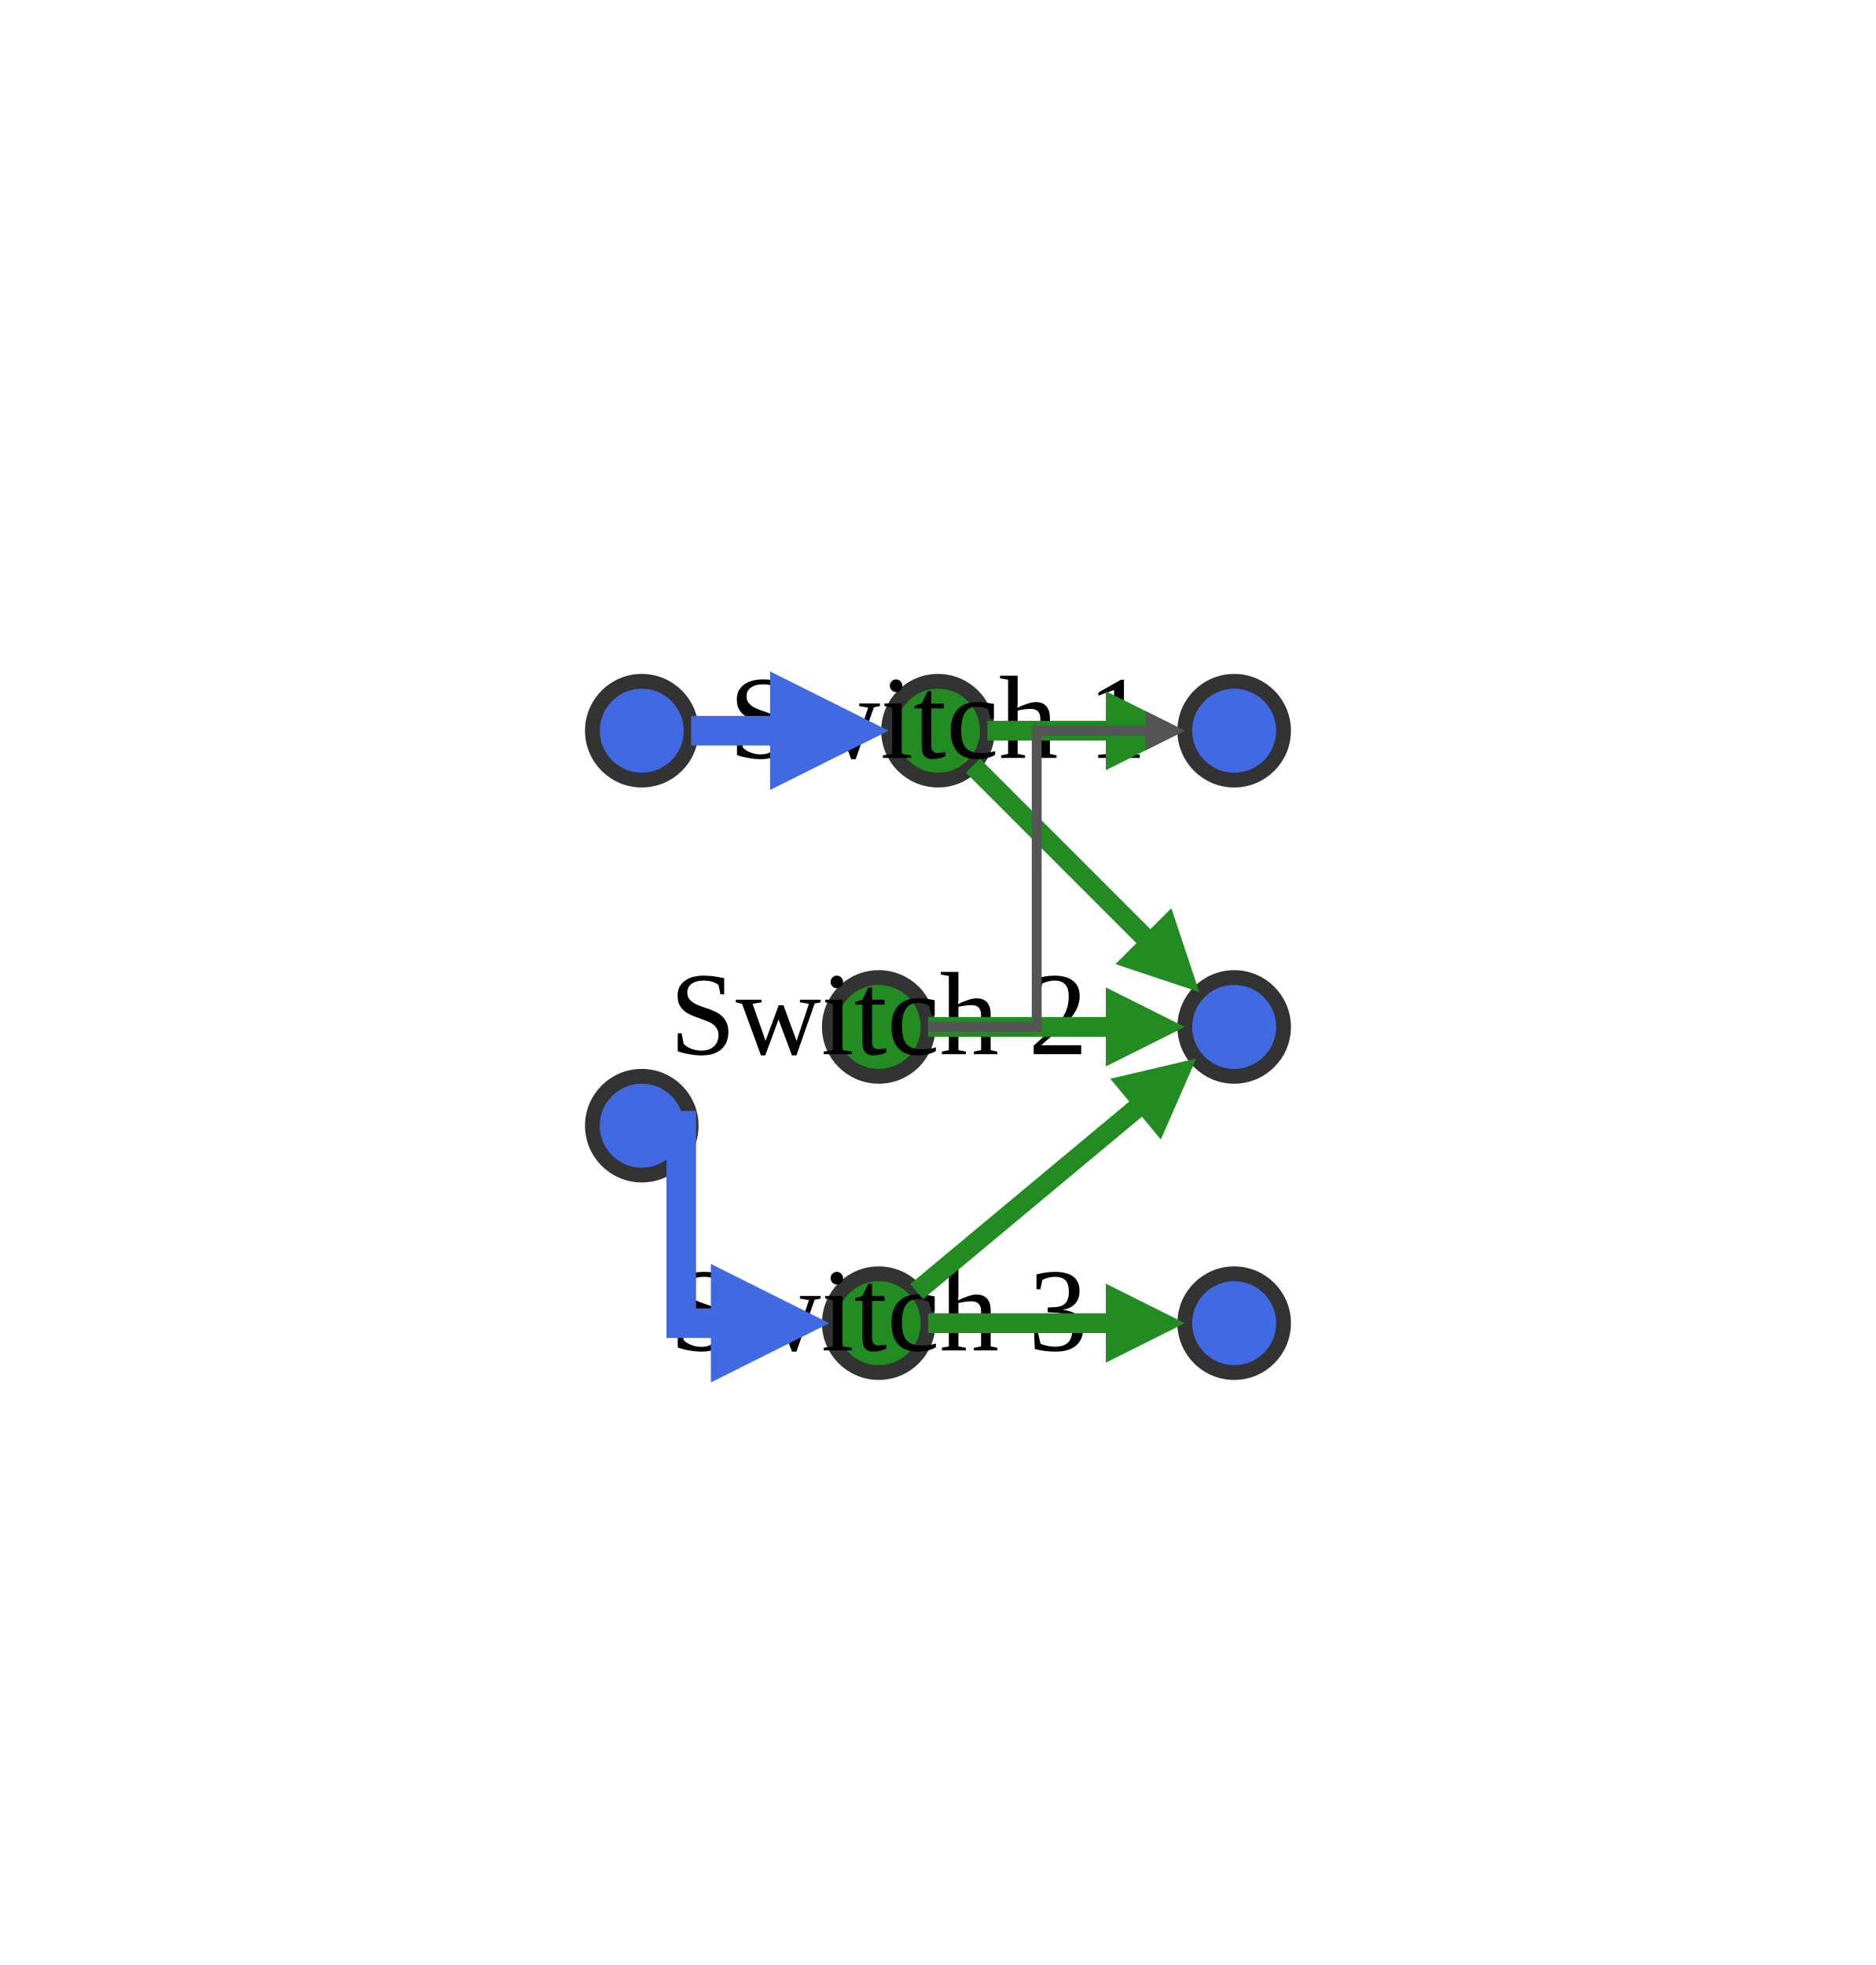
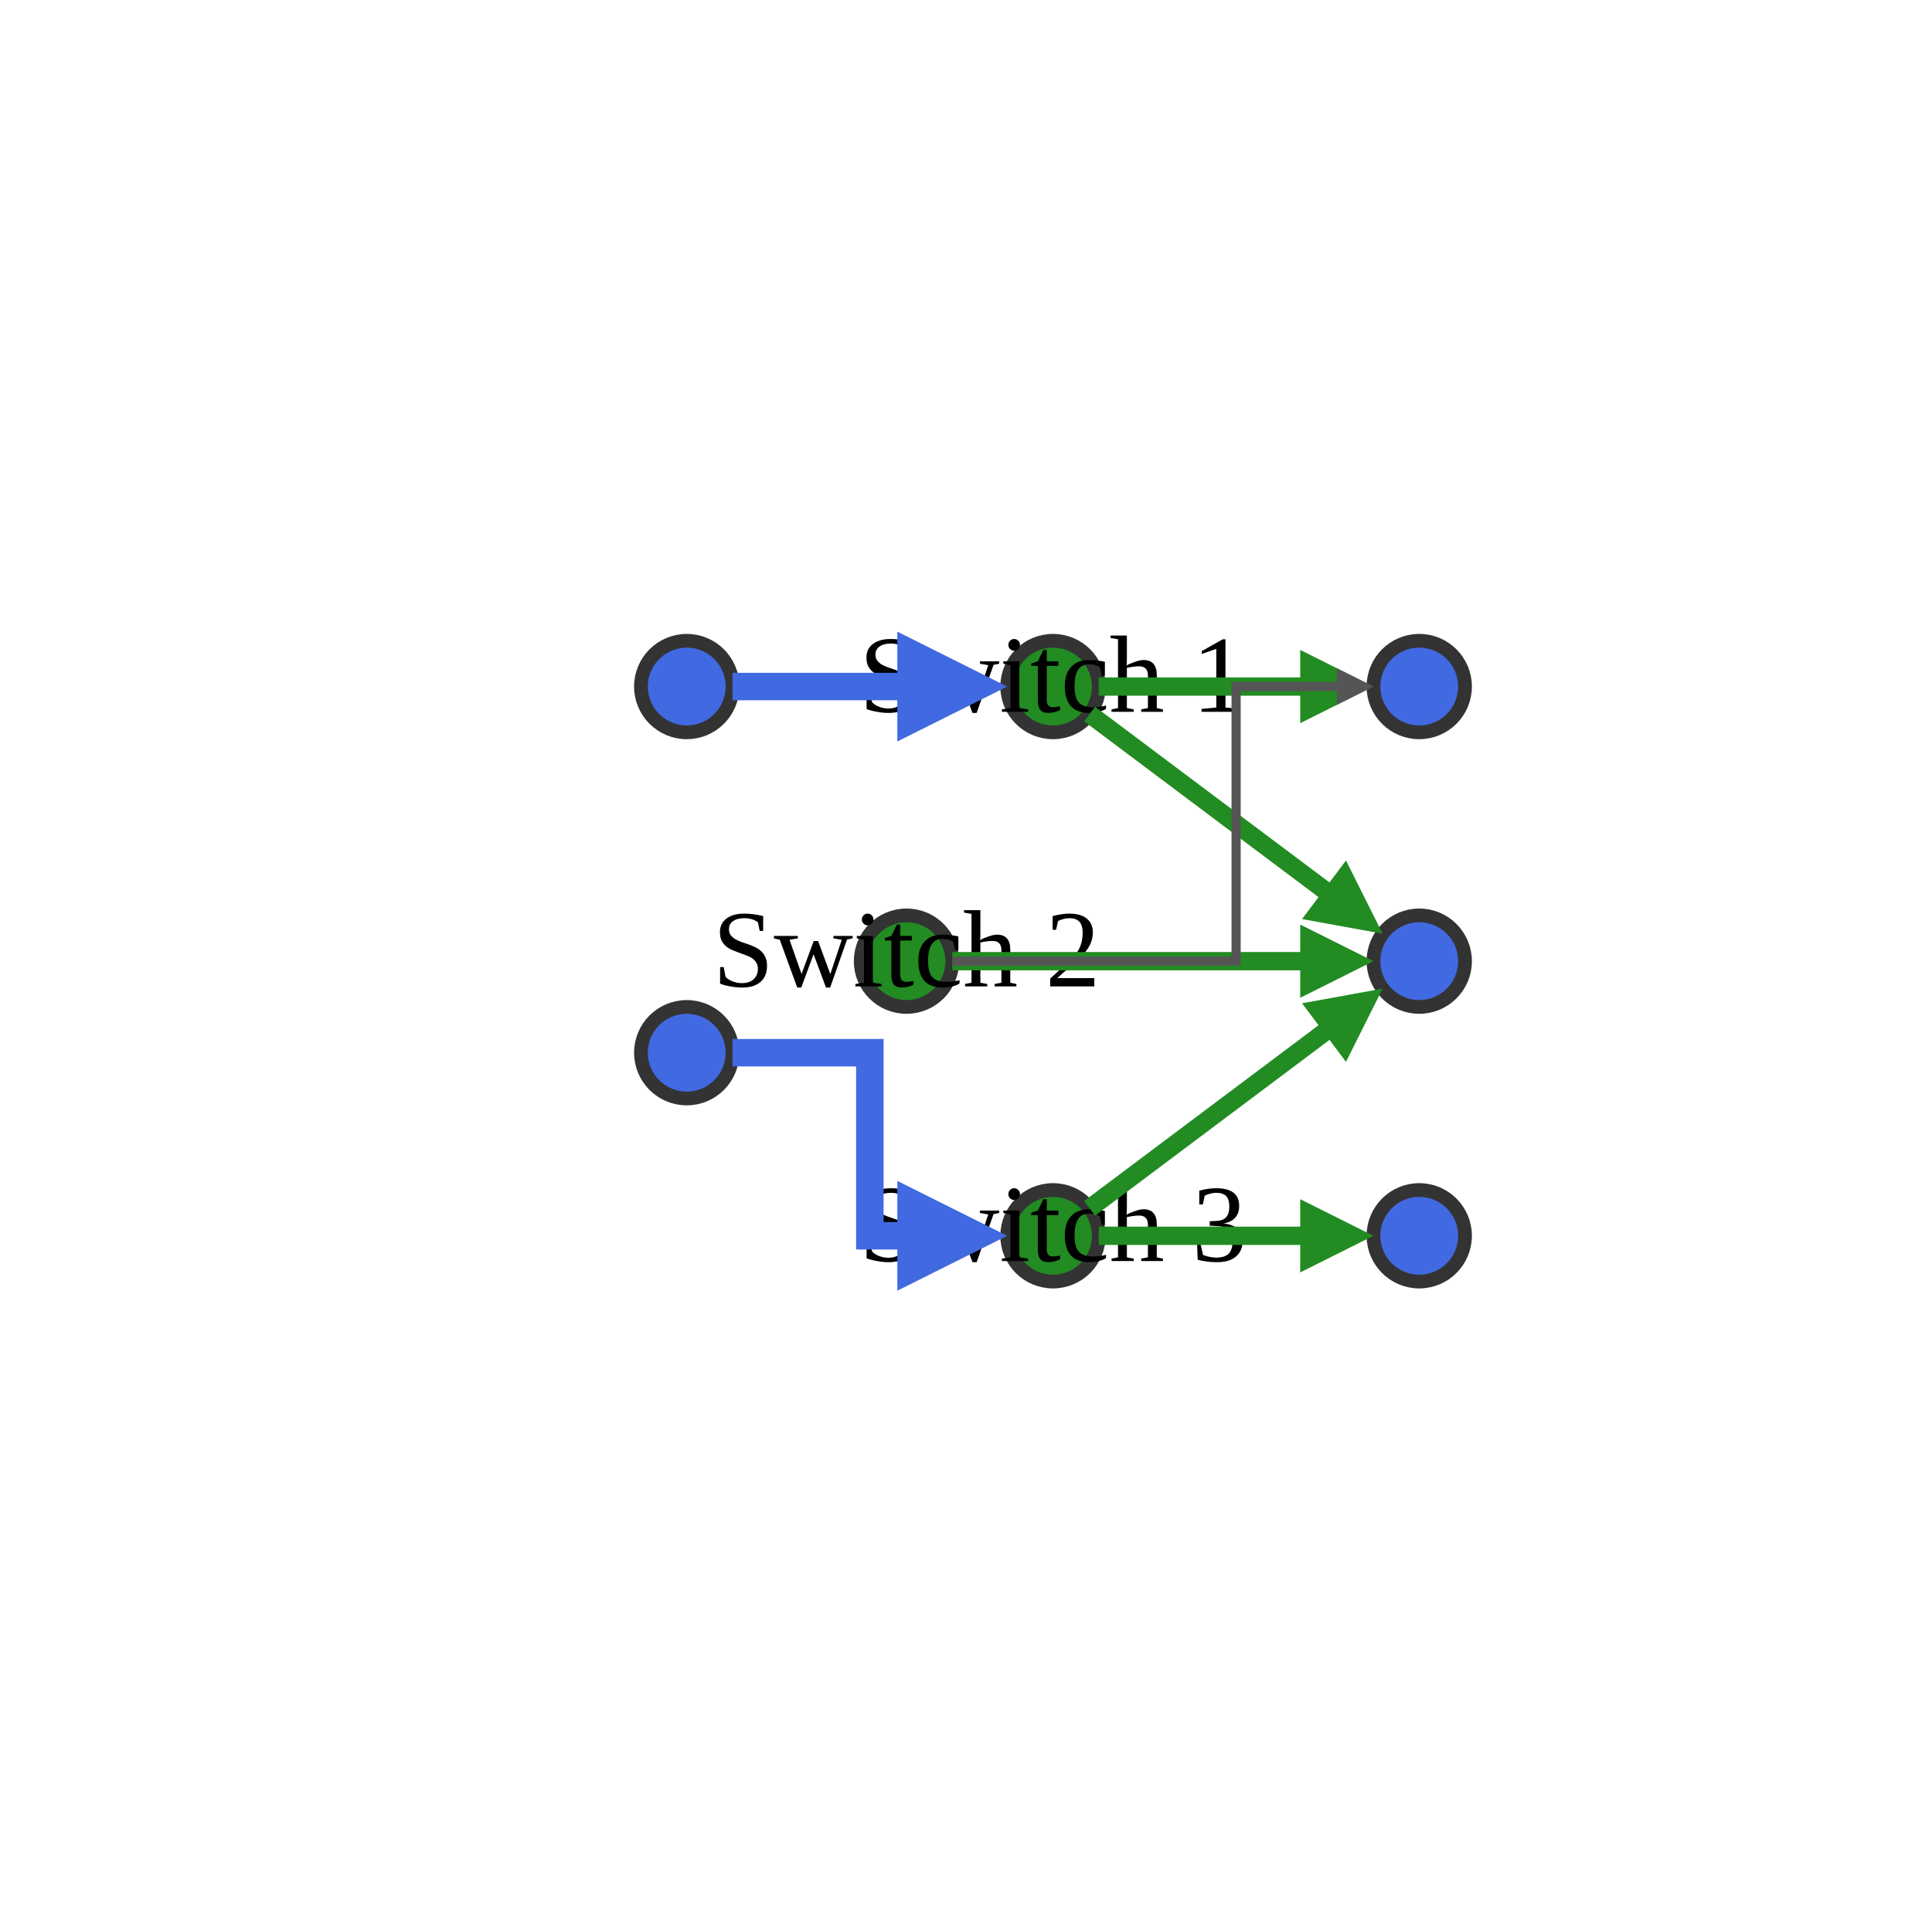
- <svg xmlns="http://www.w3.org/2000/svg" viewBox="-50 -59 190 199">
+ <svg xmlns="http://www.w3.org/2000/svg" viewBox="-60 -60 211 210">
  <style>
    :root {
+     --text-light: #ffffff;
+     --foreground-1: #333333;
+     --background-2: #f5f5f5;
+     --text-3: #999999;
+     --secondary-dark: #e65100;
+     --foreground-3: #999999;
+     --text-2: #666666;
+     --accent-light: #e3f2fd;
+     --accent-1: #2196f3;
+     --secondary-1: #ff9800;
    --text-dark: #1a1a1a;
+     --text-1: #333333;
+     --foreground-dark: #1a1a1a;
+     --foreground-2: #666666;
+     --background-light: #ffffff;
+     --background-dark: #333333;
+     --accent-3: #bbdefb;
+     --accent-dark: #1565c0;
    --secondary-2: #fff3e0;
-     --background-dark: #333333;
-     --accent-dark: #1565c0;
-     --text-3: #999999;
+     --secondary-3: #ffe0b2;
+     --secondary-light: #fff3e0;
+     --status-success: #4caf50;
+     --foreground-light: #e0e0e0;
+     --background-1: #ffffff;
    --background-3: #eeeeee;
-     --background-1: #ffffff;
-     --foreground-light: #e0e0e0;
-     --foreground-3: #999999;
-     --foreground-2: #666666;
-     --secondary-light: #fff3e0;
-     --secondary-dark: #e65100;
-     --foreground-dark: #1a1a1a;
-     --status-success: #4caf50;
+     --accent-2: #e3f2fd;
    --status-warning: #ff9800;
    --status-error: #f44336;
-     --accent-light: #e3f2fd;
-     --text-light: #ffffff;
-     --background-2: #f5f5f5;
-     --accent-1: #2196f3;
-     --accent-2: #e3f2fd;
-     --background-light: #ffffff;
-     --text-1: #333333;
-     --secondary-1: #ff9800;
-     --secondary-3: #ffe0b2;
-     --foreground-1: #333333;
-     --accent-3: #bbdefb;
-     --text-2: #666666;
  }

  </style>
  <defs>
    <marker id="ai-arrow" viewBox="0 0 10 10" refX="1" refY="5" markerWidth="4" markerHeight="4" markerUnits="strokeWidth" orient="auto">
      <path d="M0,0 L10,5 L0,10 Z" fill="context-stroke" />
    </marker>
  </defs>
  <g id="junction" class="ai-container">
    <g id="entry" class="ai-container">
      <circle id="entry_north" class="ai-shape ai-circle" cx="15" cy="15" r="5" fill="#4169E1" stroke="#333333" stroke-width="1.5" />
      <circle id="entry_south" class="ai-shape ai-circle" cx="15" cy="55" r="5" fill="#4169E1" stroke="#333333" stroke-width="1.5" />
    </g>
    <g id="junction_center" class="ai-container">
-       <circle id="j1" class="ai-shape ai-circle" cx="45" cy="15" r="5" fill="#228B22" stroke="#333333" stroke-width="1.5" />
-       <text class="ai-label" x="45" y="15" text-anchor="middle" dominant-baseline="middle">Switch 1</text>
+       <circle id="j1" class="ai-shape ai-circle" cx="55" cy="15" r="5" fill="#228B22" stroke="#333333" stroke-width="1.5" />
+       <text class="ai-label" x="55" y="15" text-anchor="middle" dominant-baseline="middle">Switch 1</text>
      <circle id="j2" class="ai-shape ai-circle" cx="39" cy="45" r="5" fill="#228B22" stroke="#333333" stroke-width="1.5" />
      <text class="ai-label" x="39" y="45" text-anchor="middle" dominant-baseline="middle">Switch 2</text>
-       <circle id="j3" class="ai-shape ai-circle" cx="39" cy="75" r="5" fill="#228B22" stroke="#333333" stroke-width="1.5" />
-       <text class="ai-label" x="39" y="75" text-anchor="middle" dominant-baseline="middle">Switch 3</text>
+       <circle id="j3" class="ai-shape ai-circle" cx="55" cy="75" r="5" fill="#228B22" stroke="#333333" stroke-width="1.5" />
+       <text class="ai-label" x="55" y="75" text-anchor="middle" dominant-baseline="middle">Switch 3</text>
    </g>
    <g id="exit" class="ai-container">
-       <circle id="exit_t1" class="ai-shape ai-circle" cx="75" cy="15" r="5" fill="#4169E1" stroke="#333333" stroke-width="1.5" />
-       <circle id="exit_t2" class="ai-shape ai-circle" cx="75" cy="45" r="5" fill="#4169E1" stroke="#333333" stroke-width="1.5" />
-       <circle id="exit_t3" class="ai-shape ai-circle" cx="75" cy="75" r="5" fill="#4169E1" stroke="#333333" stroke-width="1.5" />
+       <circle id="exit_t1" class="ai-shape ai-circle" cx="95" cy="15" r="5" fill="#4169E1" stroke="#333333" stroke-width="1.5" />
+       <circle id="exit_t2" class="ai-shape ai-circle" cx="95" cy="45" r="5" fill="#4169E1" stroke="#333333" stroke-width="1.5" />
+       <circle id="exit_t3" class="ai-shape ai-circle" cx="95" cy="75" r="5" fill="#4169E1" stroke="#333333" stroke-width="1.5" />
    </g>
  </g>
-   <path class="ai-connection" d="M20 15 L29.2 15" fill="none" stroke="#4169E1" stroke-width="3" marker-end="url(#ai-arrow)" />
-   <path class="ai-connection" d="M20 55 L19 55 L19 75 L23.2 75" fill="none" stroke="#4169E1" stroke-width="3" marker-end="url(#ai-arrow)" />
-   <path class="ai-connection" d="M50 15 L62.8 15" fill="none" stroke="#228B22" stroke-width="2" marker-end="url(#ai-arrow)" />
-   <path class="ai-connection" d="M48.536 18.536 L66.373 36.373" fill="none" stroke="#228B22" stroke-width="2" marker-end="url(#ai-arrow)" />
-   <path class="ai-connection" d="M44 45 L62.8 45" fill="none" stroke="#228B22" stroke-width="2" marker-end="url(#ai-arrow)" />
-   <path class="ai-connection" d="M42.841 71.799 L65.628 52.81" fill="none" stroke="#228B22" stroke-width="2" marker-end="url(#ai-arrow)" />
-   <path class="ai-connection" d="M44 75 L62.8 75" fill="none" stroke="#228B22" stroke-width="2" marker-end="url(#ai-arrow)" />
-   <path class="ai-connection" d="M44 45 L55 45 L55 15 L66.4 15" fill="none" stroke="#555555" stroke-width="1" marker-end="url(#ai-arrow)" />
+   <path class="ai-connection" d="M20 15 L39.2 15" fill="none" stroke="#4169E1" stroke-width="3" marker-end="url(#ai-arrow)" />
+   <path class="ai-connection" d="M20 55 L35 55 L35 75 L39.2 75" fill="none" stroke="#4169E1" stroke-width="3" marker-end="url(#ai-arrow)" />
+   <path class="ai-connection" d="M60 15 L82.8 15" fill="none" stroke="#228B22" stroke-width="2" marker-end="url(#ai-arrow)" />
+   <path class="ai-connection" d="M59 18 L85.24 37.68" fill="none" stroke="#228B22" stroke-width="2" marker-end="url(#ai-arrow)" />
+   <path class="ai-connection" d="M44 45 L82.8 45" fill="none" stroke="#228B22" stroke-width="2" marker-end="url(#ai-arrow)" />
+   <path class="ai-connection" d="M59 72 L85.24 52.32" fill="none" stroke="#228B22" stroke-width="2" marker-end="url(#ai-arrow)" />
+   <path class="ai-connection" d="M60 75 L82.8 75" fill="none" stroke="#228B22" stroke-width="2" marker-end="url(#ai-arrow)" />
+   <path class="ai-connection" d="M44 45 L75 45 L75 15 L86.4 15" fill="none" stroke="#555555" stroke-width="1" marker-end="url(#ai-arrow)" />
</svg>
